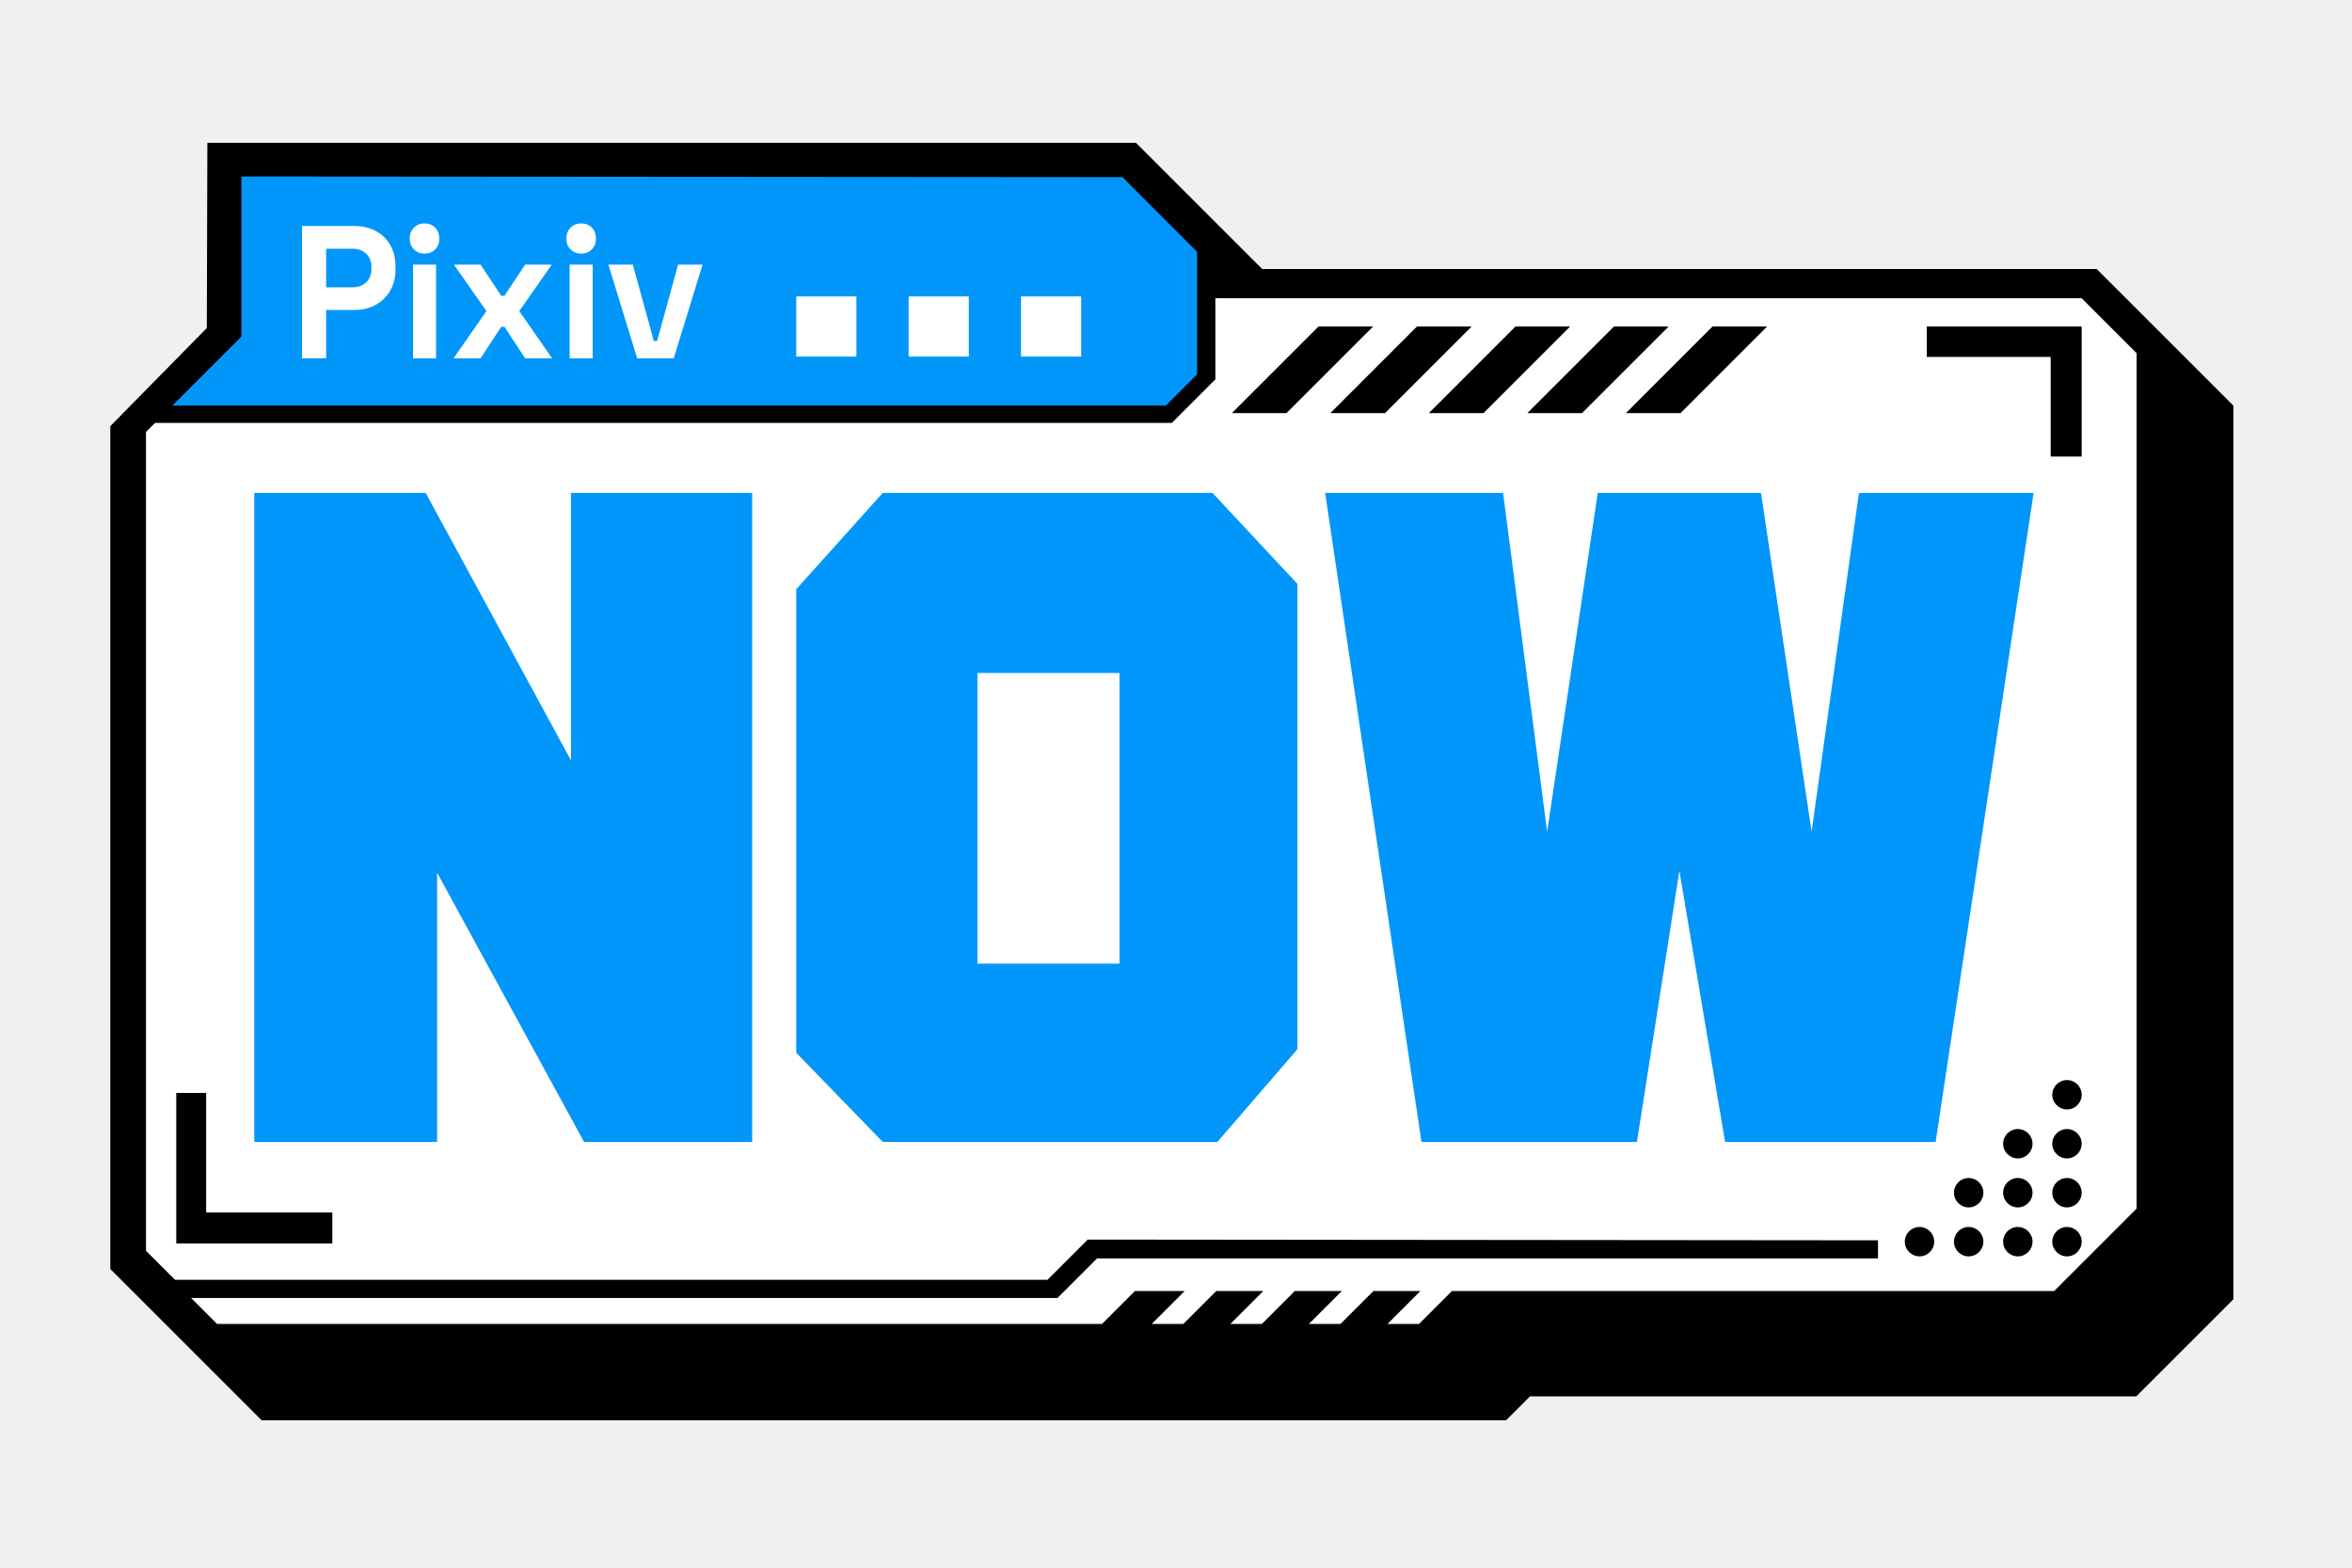
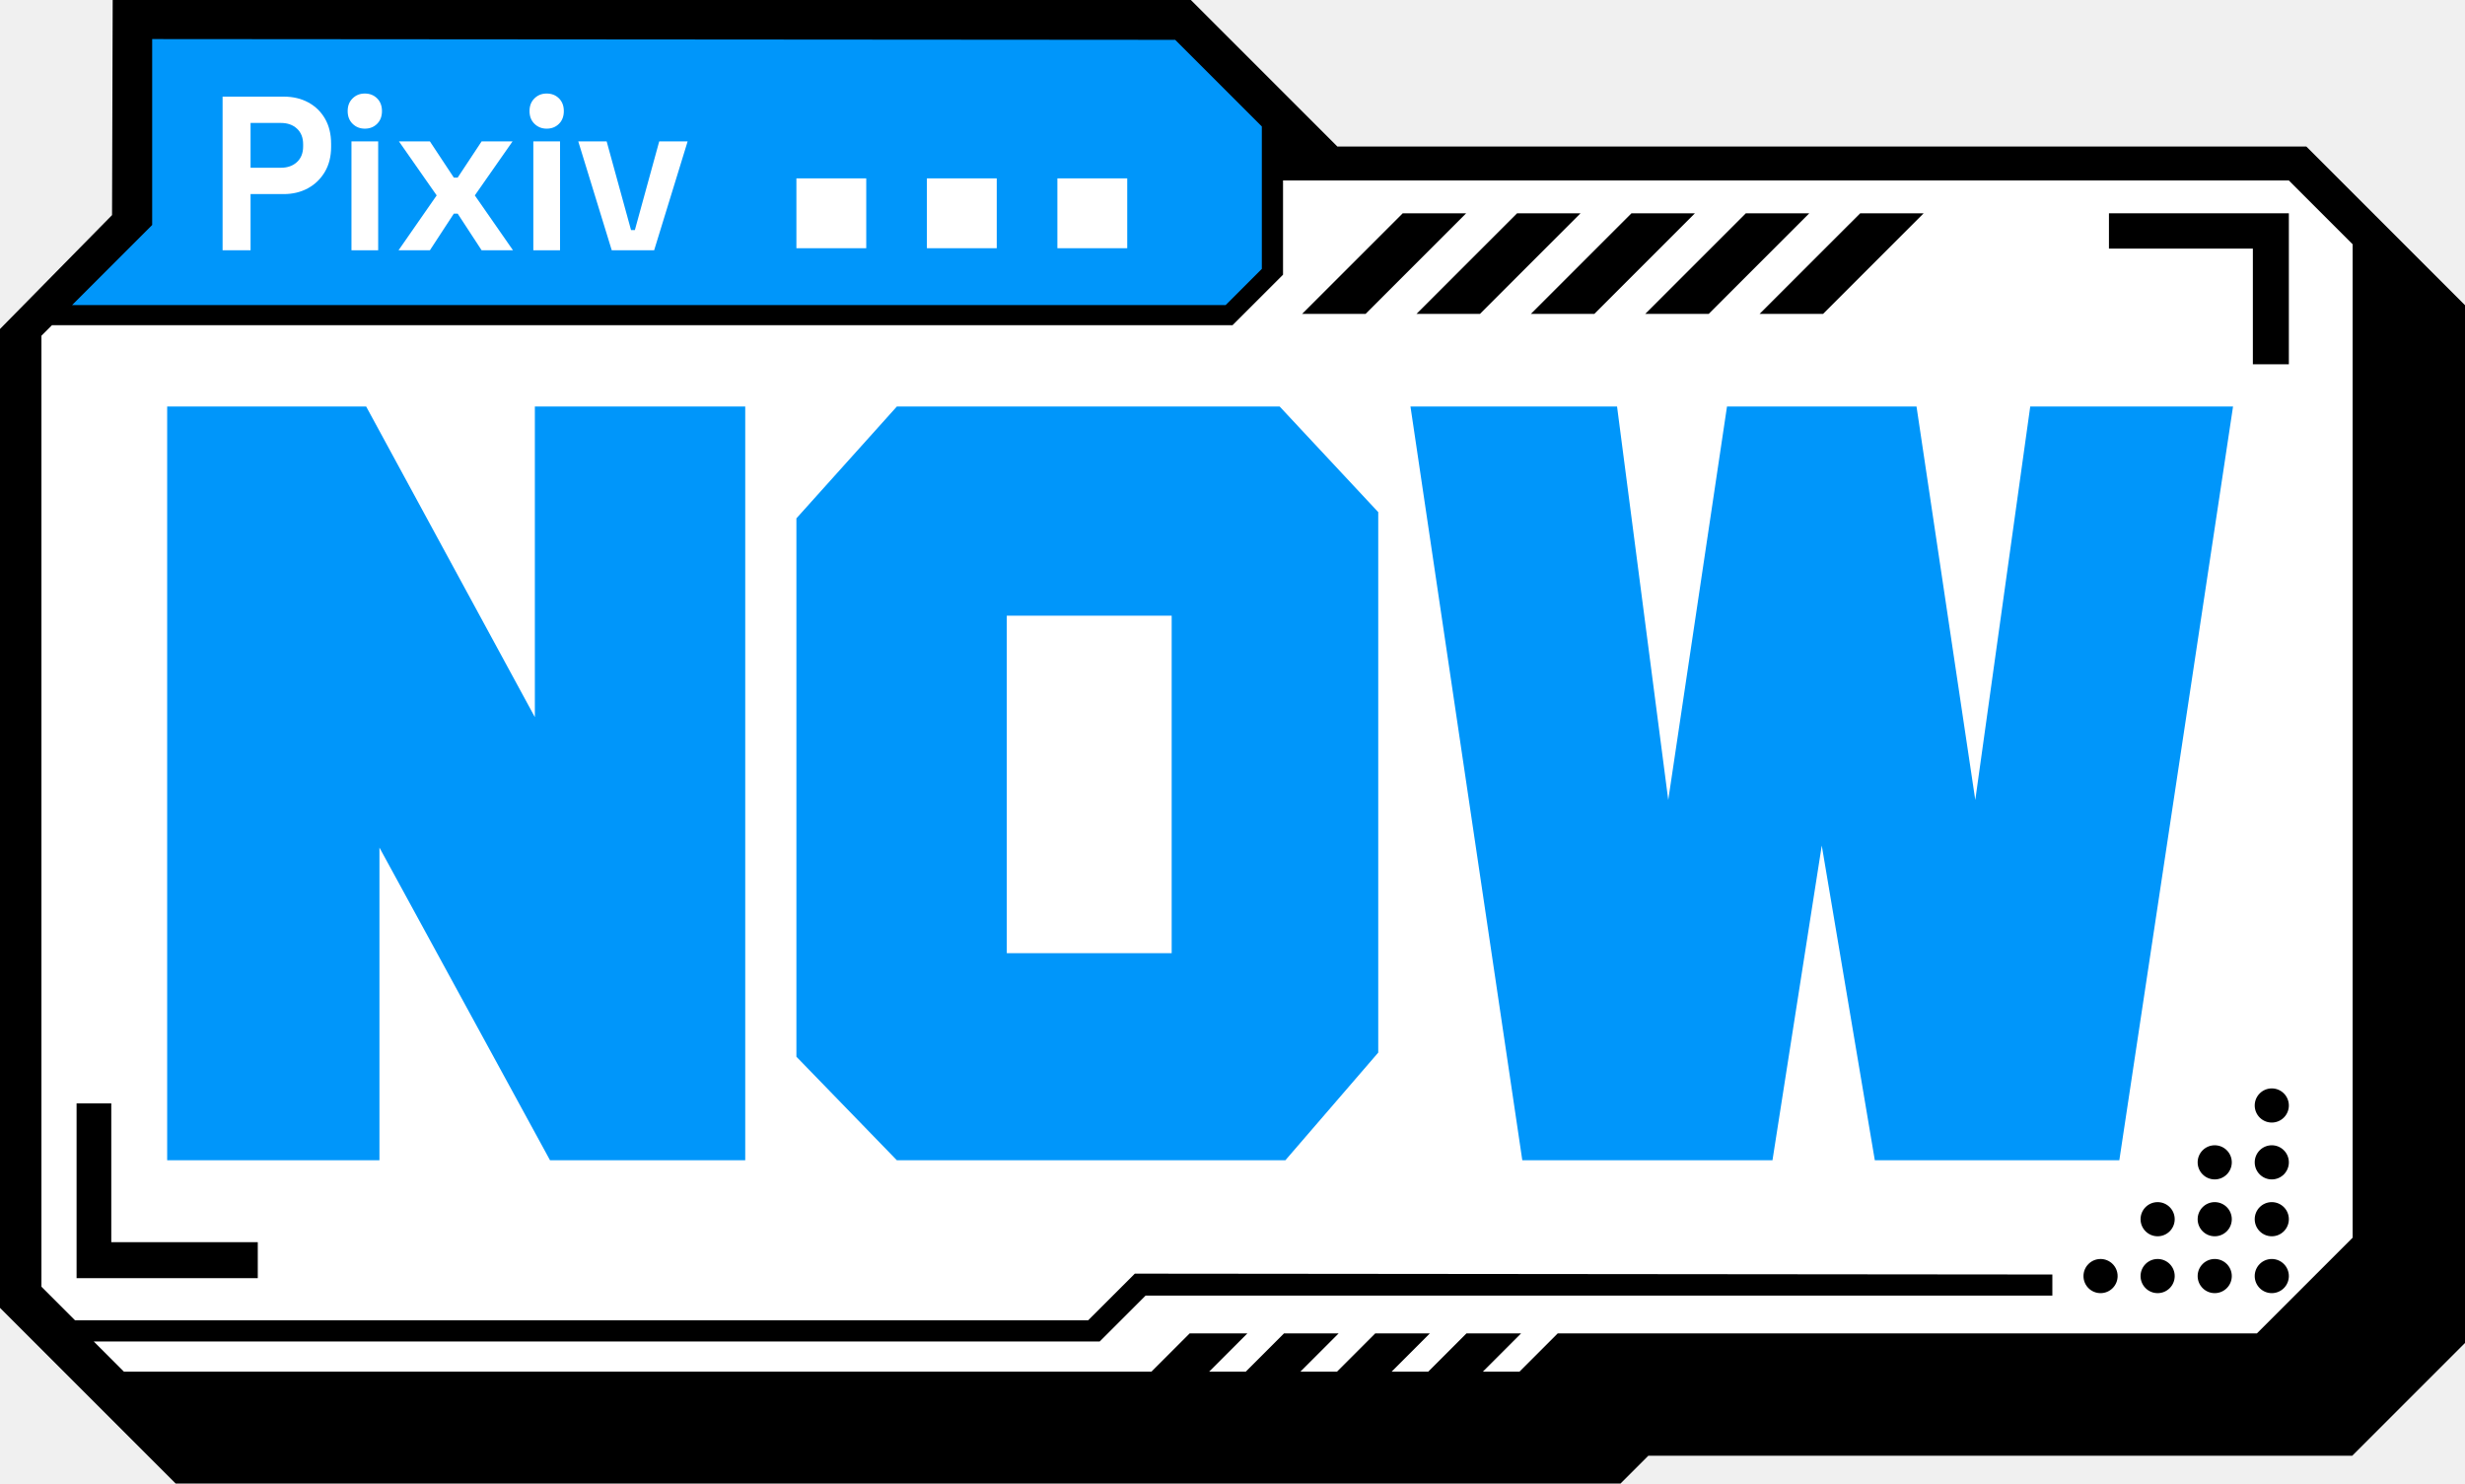
- <svg xmlns="http://www.w3.org/2000/svg" viewBox="0 0 1200 800">
+ <svg xmlns="http://www.w3.org/2000/svg" viewBox="0 0 1200 722.17">
  <defs>
    <style>
      .cls-1 {
        fill: #fff;
      }

      .cls-2 {
        fill: #0096fa;
      }
    </style>
  </defs>
  <g id="frames">
-     <path d="M1069.75,137.27h-425.79l-64.38-64.38H105.8l-.28,94.52-49.24,50.05v430.13l77.19,77.19h634.94l12.21-12.21h309.32l49.55-49.55V207.01l-69.74-69.74Z" />
-     <polygon class="cls-1" points="1062.06 152.18 620.09 152.18 620.09 193.6 597.88 215.81 79.1 215.81 74.49 220.42 74.49 224.47 74.49 638.3 89.27 653.08 534.44 653.08 554.96 632.56 958.16 632.94 958.16 642.19 559.7 642.19 539.52 662.37 97.48 662.37 110.73 675.62 562.25 675.62 579.05 658.82 604.42 658.82 587.62 675.62 603.71 675.62 620.51 658.82 644.51 658.82 627.71 675.62 643.81 675.62 660.61 658.82 684.61 658.82 667.81 675.62 683.9 675.62 700.7 658.82 724.7 658.82 707.9 675.62 723.99 675.62 740.79 658.82 1048.04 658.82 1090.11 616.75 1090.11 180.23 1062.06 152.18" />
-     <polygon class="cls-2" points="123.15 90.07 123.15 171.76 87.95 206.96 594.87 206.96 610.77 191.05 610.77 128.47 572.7 90.4 123.15 90.07" />
+     <path d="M1122.74,71.32h-471.7L579.73,0H54.86l-.31,104.71L0,160.15v476.5l85.51,85.51h703.4l13.53-13.53h342.67l54.9-54.9V148.58l-77.26-77.26Z" />
+     <polygon class="cls-1" points="1114.23 87.84 624.6 87.84 624.6 133.72 600 158.32 25.28 158.32 20.17 163.43 20.17 167.91 20.17 626.36 36.54 642.73 529.72 642.73 552.45 620 999.12 620.42 999.12 630.68 557.7 630.68 535.35 653.03 45.64 653.03 60.32 667.71 560.53 667.71 579.14 649.09 607.24 649.09 588.63 667.71 606.46 667.71 625.07 649.09 651.66 649.09 633.05 667.71 650.87 667.71 669.49 649.09 696.07 649.09 677.46 667.71 695.29 667.71 713.9 649.09 740.49 649.09 721.88 667.71 739.71 667.71 758.32 649.09 1098.69 649.09 1145.3 602.49 1145.3 118.91 1114.23 87.84" />
+     <polygon class="cls-2" points="74.08 19.02 74.08 109.52 35.08 148.52 596.66 148.52 614.28 130.9 614.28 61.56 572.1 19.39 74.08 19.02" />
  </g>
  <g id="_图层_4" data-name="图层 4">
    <g>
-       <rect class="cls-1" x="406.25" y="151.27" width="30.69" height="30.69" />
-       <rect class="cls-1" x="463.59" y="151.27" width="30.69" height="30.69" />
-       <rect class="cls-1" x="520.93" y="151.27" width="30.69" height="30.69" />
+       <rect class="cls-1" x="387.7" y="86.83" width="34" height="34" />
+       <rect class="cls-1" x="451.23" y="86.83" width="34" height="34" />
+       <rect class="cls-1" x="514.75" y="86.83" width="34" height="34" />
    </g>
  </g>
  <g id="_图层_5" data-name="图层 5">
-     <polygon points="672.68 166.62 700.57 166.62 656.37 210.82 628.49 210.82 672.68 166.62" />
-     <polygon points="722.94 166.62 750.83 166.62 706.63 210.82 678.75 210.82 722.94 166.62" />
-     <polygon points="773.2 166.62 801.08 166.62 756.89 210.82 729.01 210.82 773.2 166.62" />
-     <polygon points="823.46 166.62 851.34 166.62 807.15 210.82 779.26 210.82 823.46 166.62" />
-     <polygon points="873.72 166.62 901.6 166.62 857.41 210.82 829.52 210.82 873.72 166.62" />
+     <polygon points="682.87 103.83 713.75 103.83 664.79 152.79 633.9 152.79 682.87 103.83" />
+     <polygon points="738.54 103.83 769.43 103.83 720.47 152.79 689.58 152.79 738.54 103.83" />
+     <polygon points="794.22 103.83 825.11 103.83 776.15 152.79 745.26 152.79 794.22 103.83" />
+     <polygon points="849.9 103.83 880.79 103.83 831.83 152.79 800.94 152.79 849.9 103.83" />
+     <polygon points="905.58 103.83 936.46 103.83 887.5 152.79 856.61 152.79 905.58 103.83" />
  </g>
  <g id="NOW">
    <g>
-       <polygon class="cls-2" points="291.31 388.02 217.19 251.54 129.74 251.54 129.74 582.73 223.02 582.73 223.02 445.34 297.98 582.73 383.76 582.73 383.76 251.54 291.31 251.54 291.31 388.02" />
-       <path class="cls-2" d="M450.39,251.54l-44.14,49.13v236.57l44.14,45.49h170.74l40.81-47.31v-237.47l-43.31-46.4h-168.24ZM571.16,491.74h-72.46v-148.31h72.46v148.31Z" />
-       <polygon class="cls-2" points="948.44 251.54 924.29 424.41 898.47 251.54 815.18 251.54 789.36 424.41 766.88 251.54 676.1 251.54 725.23 582.73 835.17 582.73 856.83 444.43 880.15 582.73 987.58 582.73 1037.56 251.54 948.44 251.54" />
+       <polygon class="cls-2" points="260.38 349.1 178.26 197.9 81.38 197.9 81.38 564.8 184.72 564.8 184.72 412.6 267.76 564.8 362.79 564.8 362.79 197.9 260.38 197.9 260.38 349.1" />
+       <path class="cls-2" d="M436.6,197.9l-48.9,54.43v262.07l48.9,50.4h189.14l45.21-52.41V249.31l-47.98-51.41h-186.38ZM570.39,464.01h-80.27v-164.3h80.27v164.3Z" />
+       <polygon class="cls-2" points="988.35 197.9 961.6 389.42 932.99 197.9 840.73 197.9 812.13 389.42 787.21 197.9 686.64 197.9 741.08 564.8 862.87 564.8 886.86 411.59 912.69 564.8 1031.72 564.8 1087.08 197.9 988.35 197.9" />
    </g>
  </g>
  <g id="Pixiv">
    <g>
-       <path class="cls-1" d="M166.39,158.18h14.53c3.97,0,7.53-.85,10.67-2.56,3.13-1.7,5.62-4.11,7.45-7.23,1.83-3.12,2.75-6.77,2.75-10.95v-1.35c0-4.24-.88-7.91-2.65-11-1.77-3.09-4.22-5.48-7.36-7.19-3.14-1.7-6.75-2.56-10.85-2.56h-26.83v67.52h12.29v-24.69ZM166.39,126.93h13.32c2.92,0,5.28.84,7.08,2.51,1.8,1.67,2.7,3.96,2.7,6.85v.96c0,2.89-.9,5.18-2.7,6.85-1.8,1.67-4.16,2.51-7.08,2.51h-13.32v-19.68Z" />
-       <rect class="cls-1" x="210.73" y="135.03" width="11.74" height="47.85" />
-       <path class="cls-1" d="M216.59,129.43c2.17,0,3.97-.71,5.4-2.12,1.43-1.41,2.14-3.28,2.14-5.59s-.71-4.18-2.14-5.6c-1.43-1.41-3.23-2.12-5.4-2.12s-3.9.71-5.36,2.12c-1.46,1.42-2.19,3.28-2.19,5.6s.73,4.18,2.19,5.59c1.46,1.42,3.24,2.12,5.36,2.12Z" />
-       <polygon class="cls-1" points="245.19 182.87 255.71 166.77 257.39 166.77 267.92 182.87 281.7 182.87 264.94 158.76 281.52 135.03 267.92 135.03 257.39 150.95 255.71 150.95 245.19 135.03 231.59 135.03 248.17 158.76 231.4 182.87 245.19 182.87" />
-       <path class="cls-1" d="M296.51,129.43c2.17,0,3.97-.71,5.4-2.12,1.43-1.41,2.14-3.28,2.14-5.59s-.71-4.18-2.14-5.6c-1.43-1.41-3.23-2.12-5.4-2.12s-3.9.71-5.36,2.12c-1.46,1.42-2.19,3.28-2.19,5.6s.73,4.18,2.19,5.59c1.46,1.42,3.24,2.12,5.36,2.12Z" />
-       <rect class="cls-1" x="290.64" y="135.03" width="11.74" height="47.85" />
-       <polygon class="cls-1" points="343.73 182.87 358.45 135.03 345.97 135.03 335.26 174 333.58 174 322.87 135.03 310.39 135.03 325.11 182.87 343.73 182.87" />
+       <path class="cls-1" d="M121.98,94.48h16.1c4.4,0,8.34-.94,11.81-2.83,3.47-1.89,6.22-4.56,8.26-8.01,2.03-3.45,3.04-7.5,3.04-12.13v-1.5c0-4.7-.98-8.76-2.94-12.18-1.96-3.42-4.68-6.07-8.15-7.96-3.47-1.89-7.48-2.83-12.02-2.83h-29.72v74.8h13.62v-27.36ZM121.98,59.85h14.76c3.23,0,5.85.93,7.84,2.78,1.99,1.85,2.99,4.38,2.99,7.59v1.07c0,3.21-1,5.74-2.99,7.59-2,1.85-4.61,2.78-7.84,2.78h-14.76v-21.8Z" />
+       <rect class="cls-1" x="171.1" y="68.83" width="13" height="53" />
+       <path class="cls-1" d="M177.6,62.63c2.41,0,4.4-.78,5.98-2.35,1.58-1.57,2.37-3.63,2.37-6.2s-.79-4.63-2.37-6.2c-1.58-1.57-3.58-2.35-5.98-2.35s-4.32.78-5.93,2.35c-1.62,1.57-2.42,3.63-2.42,6.2s.81,4.63,2.42,6.2c1.62,1.57,3.59,2.35,5.93,2.35Z" />
+       <polygon class="cls-1" points="209.28 121.83 220.94 103.99 222.8 103.99 234.46 121.83 249.73 121.83 231.15 95.12 249.52 68.83 234.46 68.83 222.8 86.46 220.94 86.46 209.28 68.83 194.21 68.83 212.58 95.12 194.01 121.83 209.28 121.83" />
+       <path class="cls-1" d="M266.13,62.63c2.41,0,4.4-.78,5.98-2.35,1.58-1.57,2.37-3.63,2.37-6.2s-.79-4.63-2.37-6.2c-1.58-1.57-3.58-2.35-5.98-2.35s-4.32.78-5.93,2.35c-1.62,1.57-2.42,3.63-2.42,6.2s.81,4.63,2.42,6.2c1.62,1.57,3.59,2.35,5.93,2.35Z" />
+       <rect class="cls-1" x="259.63" y="68.83" width="13" height="53" />
+       <polygon class="cls-1" points="318.45 121.83 334.75 68.83 320.92 68.83 309.06 112 307.2 112 295.33 68.83 281.51 68.83 297.81 121.83 318.45 121.83" />
    </g>
  </g>
  <g id="_图层_7" data-name="图层 7">
-     <polygon points="1046.27 232.97 1062.08 232.97 1062.08 182.14 1062.08 166.62 1046.27 166.62 983.03 166.62 983.03 182.14 1046.27 182.14 1046.27 232.97" />
-     <polygon points="105.18 618.73 105.18 557.74 89.93 557.74 89.93 618.73 89.93 634.54 105.18 634.54 169.55 634.54 169.55 618.73 105.18 618.73" />
+     <polygon points="1096.73 177.33 1114.25 177.33 1114.25 121.02 1114.25 103.83 1096.73 103.83 1026.67 103.83 1026.67 121.02 1096.73 121.02 1096.73 177.33" />
+     <polygon points="54.17 604.68 54.17 537.12 37.28 537.12 37.28 604.68 37.28 622.2 54.17 622.2 125.49 622.2 125.49 604.68 54.17 604.68" />
    <g>
-       <circle cx="1054.58" cy="633.63" r="7.5" />
-       <circle cx="1029.5" cy="633.63" r="7.5" />
-       <circle cx="1004.42" cy="633.63" r="7.5" />
-       <circle cx="979.34" cy="633.63" r="7.5" />
-       <circle cx="1054.58" cy="608.64" r="7.5" />
-       <circle cx="1054.58" cy="583.65" r="7.5" />
-       <circle cx="1054.58" cy="558.66" r="7.5" />
-       <circle cx="1029.5" cy="583.65" r="7.5" />
-       <circle cx="1029.5" cy="608.64" r="7.5" />
-       <circle cx="1004.42" cy="608.64" r="7.5" />
+       <circle cx="1105.94" cy="621.18" r="8.31" />
+       <circle cx="1078.16" cy="621.18" r="8.31" />
+       <circle cx="1050.37" cy="621.18" r="8.31" />
+       <circle cx="1022.58" cy="621.18" r="8.31" />
+       <circle cx="1105.94" cy="593.5" r="8.31" />
+       <circle cx="1105.94" cy="565.82" r="8.31" />
+       <circle cx="1105.94" cy="538.14" r="8.31" />
+       <circle cx="1078.16" cy="565.82" r="8.31" />
+       <circle cx="1078.16" cy="593.5" r="8.31" />
+       <circle cx="1050.37" cy="593.5" r="8.31" />
    </g>
  </g>
</svg>
